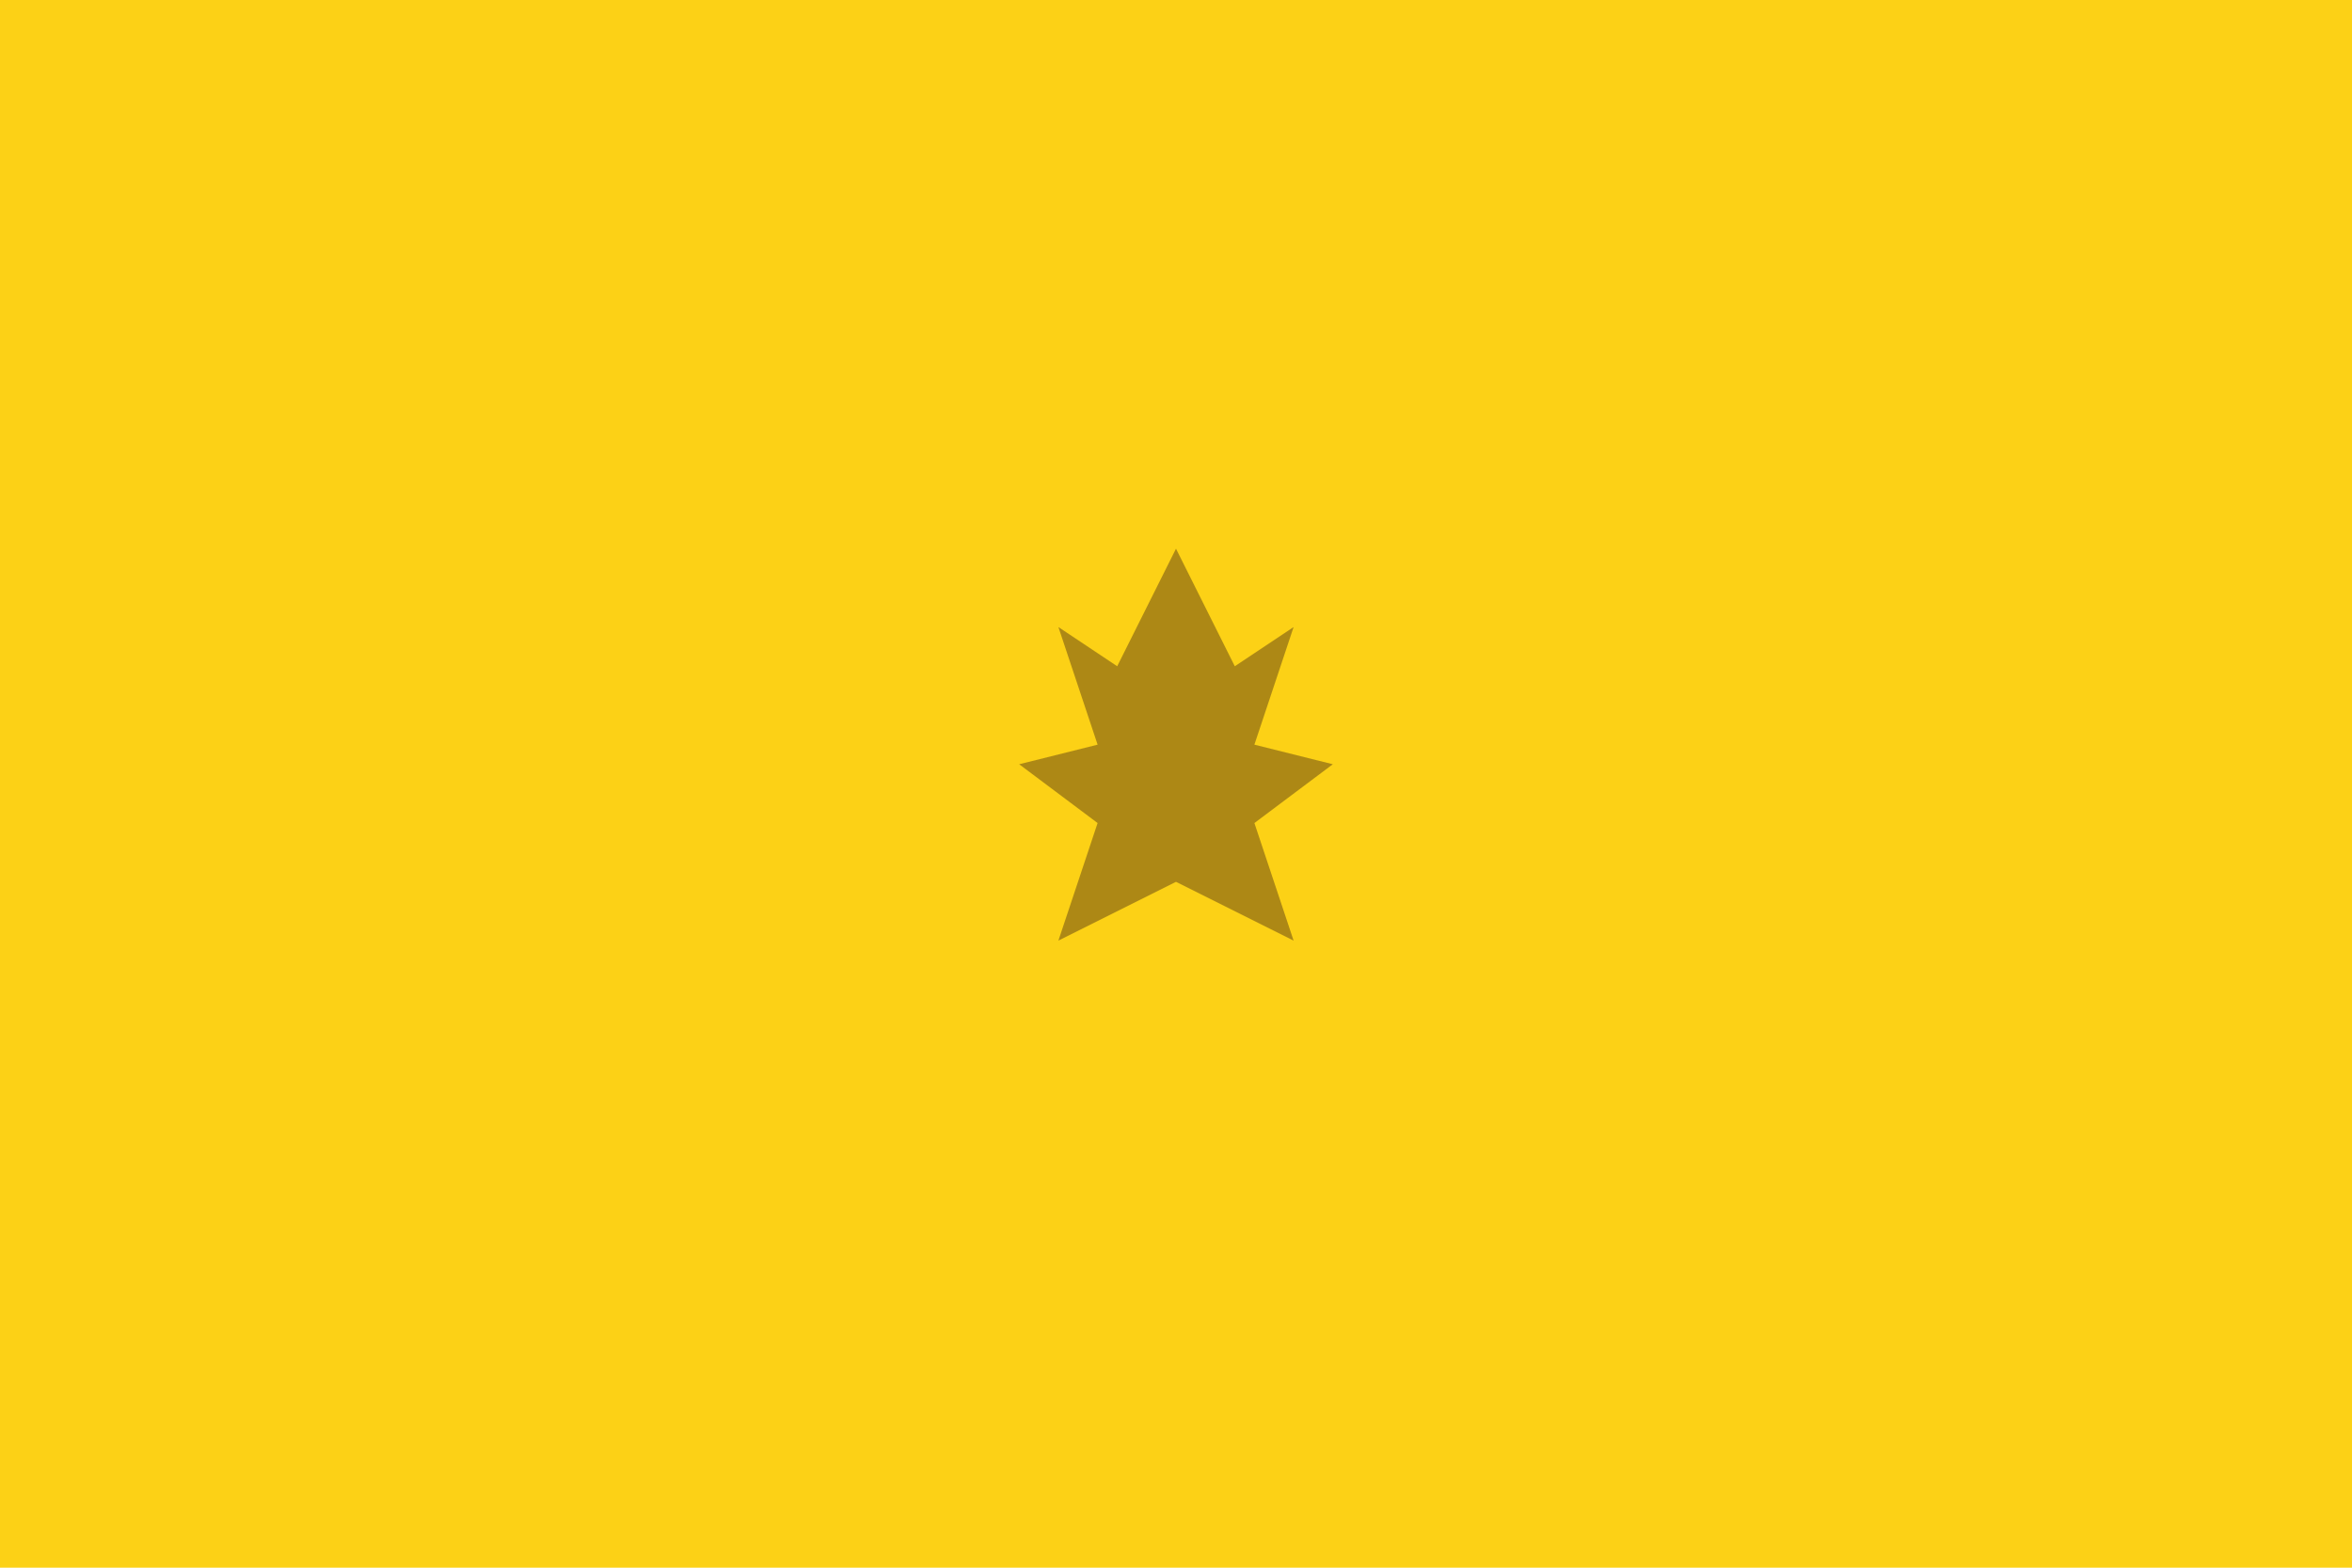
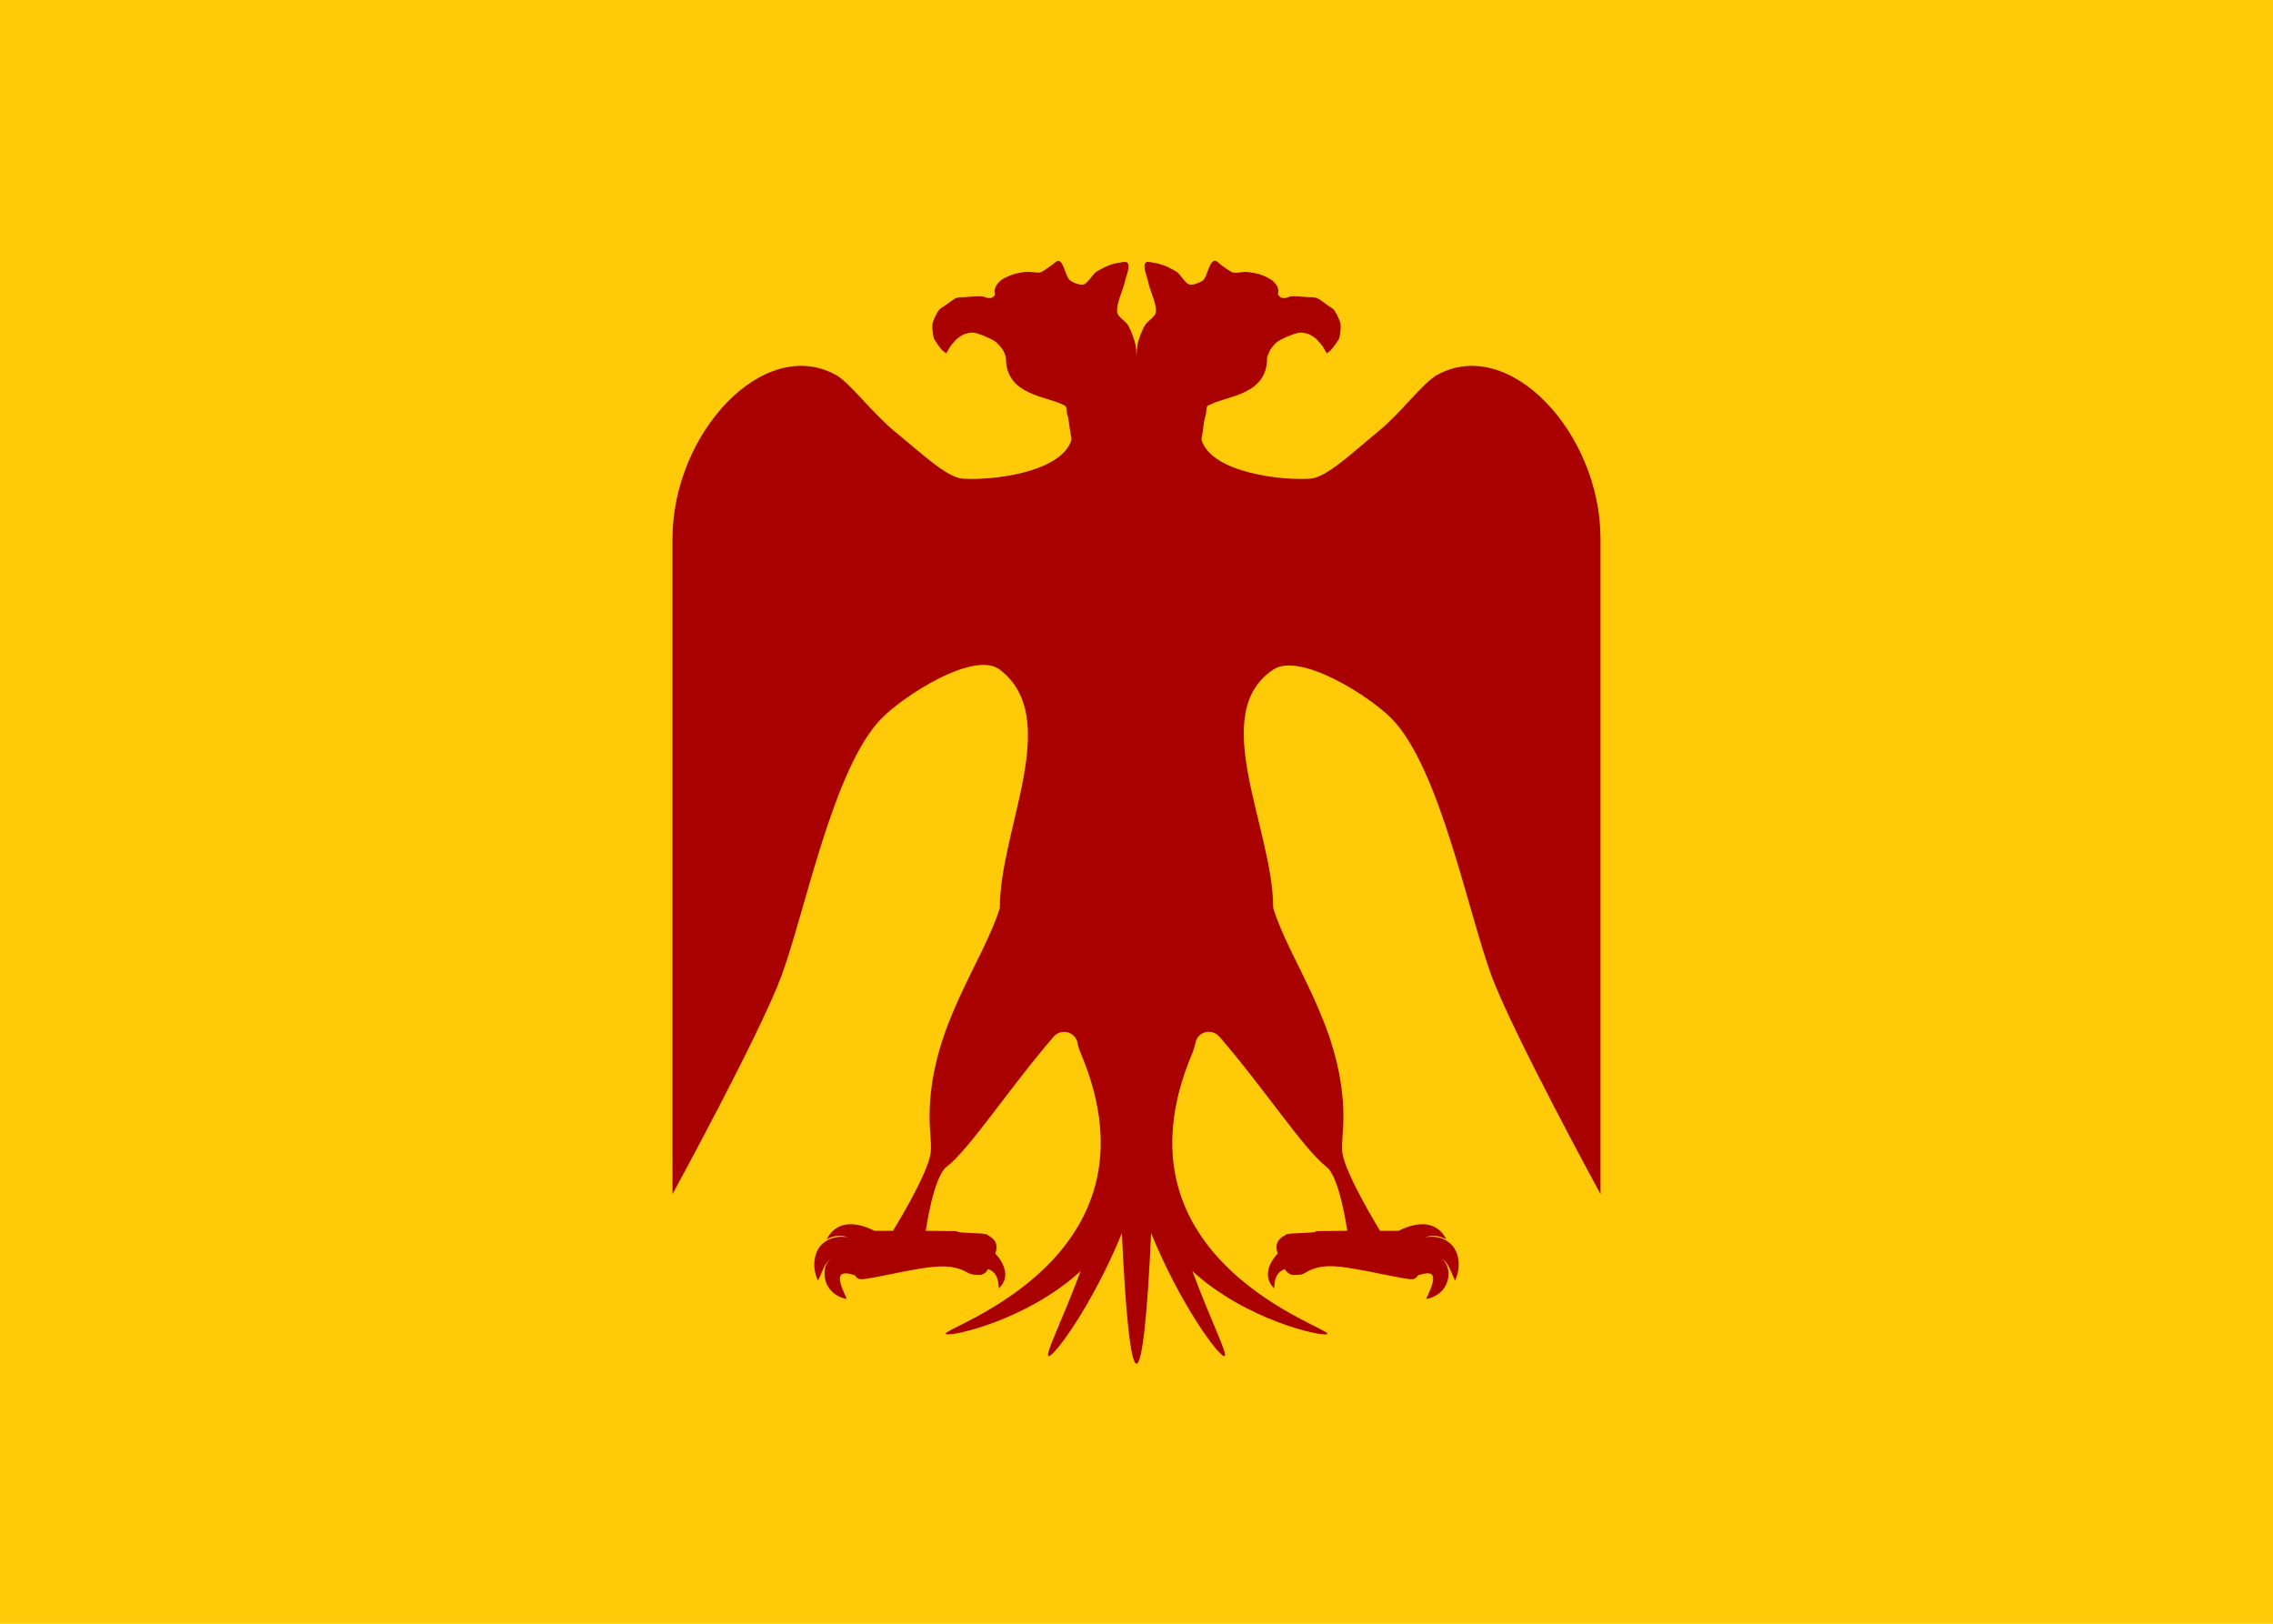
- <svg xmlns="http://www.w3.org/2000/svg" viewBox="0 0 1200 800">
-   <rect width="1200" height="800" fill="#fcd116" />
-   <g transform="translate(600,400)" fill="#8b6914">
-     <path d="M0-120 L30-60 60-80 40-20 80-10 40 20 60 80 0 50 -60 80 -40 20 -80-10 -40-20 -60-80 -30-60z" opacity="0.7" />
-   </g>
+ <svg xmlns="http://www.w3.org/2000/svg" version="1.1" id="Layer_1" x="0px" y="0px" viewBox="0 0 700 500" style="enable-background:new 0 0 700 500;" xml:space="preserve">
+   <style type="text/css">
+ 	.st0{fill:#FFCB08;}
+ 	.st1{fill:#A90000;}
+ </style>
+   <rect class="st0" width="700" height="500" />
+   <path class="st1" d="M442.5,115.5c-4.3,2.4-11.2,11.8-18.1,17.4c-8.2,6.7-15.8,14.1-20.9,14.5c-8.5,0.6-30-1.7-33.4-11.7  c-0.2-0.6,0.1-1.6,0.2-2.1c0.2-1.2,0.4-3.5,0.7-4.7c0.1-0.4,0.3-1.2,0.4-1.5c0.1-0.6,0.1-1.8,0.4-2.3c0.2-0.3,0.8-0.5,1.1-0.6  c5-2.6,17.3-2.9,17.3-14.1c0-0.7,0.7-2.1,1-2.7c0.4-0.7,1.5-1.9,2.1-2.4c0.9-0.7,2.9-1.6,4-2c0.8-0.3,2.4-0.9,3.2-0.9  c0.7,0,2.1,0.3,2.8,0.6c0.6,0.3,1.7,1,2.2,1.5s1.8,2.1,1.8,2.1l1.3,2.2l1.2-0.9c0,0,1-1.3,1.4-1.8c0.3-0.5,1-1.4,1.2-1.9  c0.2-0.6,0.4-1.8,0.4-2.4c0.1-0.6,0.1-1.8,0-2.3c-0.3-1.1-1.3-3.2-2-4.1c-0.4-0.5-1.6-1.1-2.1-1.5c-0.8-0.6-2.4-1.9-3.4-2.2  c-0.6-0.2-1.9-0.2-2.5-0.2c-1.4-0.1-4.1-0.4-5.4-0.2c-0.3,0-1,0.4-1.3,0.4c-0.3,0.1-1,0.1-1.4,0c-0.3-0.1-0.9-0.6-1.1-0.9  c-0.1-0.2,0.1-0.8,0.1-1.1c0-0.4-0.2-1.3-0.4-1.6c-0.3-0.6-1.2-1.5-1.7-1.9c-0.6-0.4-1.9-1.1-2.5-1.3c-0.5-0.2-1.6-0.6-2.2-0.7  c-0.8-0.2-2.4-0.4-3.2-0.5c-1,0-3,0.5-4,0.2s-2.6-1.6-3.5-2.2c-0.6-0.4-1.5-1.6-2.2-1.4c-1.7,0.4-2.2,4.9-3.5,6  c-0.9,0.7-3.1,1.6-4.2,1.3c-1.3-0.3-2.7-3-3.8-3.8c-0.9-0.6-2.8-1.6-3.8-2c-0.8-0.3-2.5-0.8-3.4-0.9c-0.6-0.1-2.1-0.5-2.5,0  c-1,1.1,0.5,4.4,0.8,5.9c0.4,2.4,2.9,7.2,2.3,9.6c-0.3,1.2-2.6,2.6-3.2,3.6c-0.9,1.4-2.2,4.7-2.4,6.3c-0.2,1-0.3,2.4-0.3,3.8  c0-1.5-0.1-2.8-0.3-3.8c-0.3-1.7-1.5-4.9-2.4-6.3c-0.6-1-2.9-2.4-3.2-3.6c-0.6-2.4,1.8-7.2,2.3-9.6c0.3-1.5,1.8-4.7,0.8-5.9  c-0.4-0.5-1.9-0.1-2.5,0c-0.9,0.1-2.6,0.5-3.4,0.9c-1,0.4-3,1.4-3.8,2c-1.1,0.8-2.5,3.4-3.8,3.8c-1.1,0.3-3.4-0.6-4.2-1.3  c-1.4-1.1-1.8-5.6-3.5-6c-0.6-0.1-1.6,1.1-2.2,1.4c-0.9,0.6-2.5,1.9-3.5,2.2c-1,0.2-3-0.3-4-0.2c-0.8,0-2.4,0.3-3.2,0.5  c-0.6,0.1-1.7,0.5-2.2,0.7c-0.7,0.3-2,0.9-2.5,1.3s-1.4,1.3-1.7,1.9c-0.2,0.4-0.4,1.2-0.4,1.6c0,0.3,0.2,0.8,0.1,1.1  c-0.1,0.3-0.7,0.8-1.1,0.9c-0.3,0.1-1,0.1-1.4,0c-0.3-0.1-1-0.4-1.3-0.4c-1.3-0.2-4.1,0.1-5.4,0.2c-0.6,0-1.9,0-2.5,0.2  c-1,0.3-2.5,1.6-3.4,2.2c-0.5,0.4-1.7,1-2.1,1.5c-0.7,0.9-1.7,3-2,4.1c-0.1,0.6-0.1,1.8,0,2.3c0.1,0.6,0.2,1.9,0.4,2.4  c0.2,0.5,0.9,1.4,1.2,1.9c0.3,0.5,1.4,1.8,1.4,1.8l1.2,0.9l1.3-2.2c0,0,1.3-1.6,1.8-2.1c0.5-0.4,1.6-1.2,2.2-1.5  c0.7-0.3,2.1-0.6,2.8-0.6c0.8,0,2.4,0.6,3.2,0.9c1,0.4,3.1,1.3,4,2c0.6,0.5,1.7,1.7,2.1,2.4c0.4,0.6,1,2,1,2.7  c0,11.2,12.4,11.6,17.3,14.1c0.3,0.1,0.9,0.4,1.1,0.6c0.3,0.5,0.3,1.7,0.4,2.3c0.1,0.4,0.4,1.2,0.4,1.5c0.2,1.2,0.5,3.5,0.7,4.7  c0.1,0.5,0.4,1.4,0.2,2.1c-3.5,10-24.9,12.3-33.4,11.7c-5-0.4-12.7-7.8-20.9-14.5c-6.9-5.6-13.8-15-18.1-17.4  c-22.3-12.4-50.4,17.9-50.4,50.4c0,50.4,0,201.8,0,201.8s27.1-49.6,33.6-67.3c7.3-19.9,15.9-63.9,30.7-79.1  c6.9-7.1,28.7-21.1,36.5-15.1c19.5,14.9,0,49,0,73.4l0,0c-5.1,16.6-20.8,35.9-21.6,62.3c-0.2,5.8,0.7,10.1,0.3,13.1  c-0.8,6.6-11.6,24-11.6,24h-5.7c-6.8-3.4-12.1-2.5-14.7,2.6c2.3-1.2,4.5-1.4,6.4-0.6c-3-0.5-5.6,0.2-7.6,1.9  c-2.6,2.2-3.6,7-1.5,11.4c1.3-2.4,2-5.7,4.2-6.7c-0.1,0.1-0.2,0.1-0.3,0.2c-1,0.6-1.7,2.1-1.8,3.3c-0.6,4.2,2.2,8.1,6.8,8.9  c-0.7-1.6-1.6-3.3-2-5.1c-0.5-2.3,0.3-3.1,2.6-2.7c0.6,0.1,1.2,0.3,1.9,0.5c0.9,1.5,1.8,1.4,5.1,0.8c5.1-0.9,10.1-2.1,15.2-2.9  c4.9-0.7,9.8-1.4,14.4,1.3c1,0.6,2.5,0.7,3.7,0.7c0.8,0,1.8-0.6,2.2-1.2c0.1-0.2,0.2-0.4,0.4-0.6c2.8,1,3.1,3.3,3.3,5.9  c3.1-2.7,2.4-7-1.1-10.7c1-2.6,0.1-4.5-2.4-5.7c0.1-0.2-0.5-0.3-1.4-0.4c-0.4-0.1-0.9-0.1-1.3-0.1c-2.9-0.2-7.1-0.2-6.7-0.7  l-9.6-0.1c0,0,2.3-16.5,6.4-19.7c7-5.3,19.5-24.5,33-40.1c2.3-2.6,6.6-1.5,7.3,1.8c0.2,1.2,0.6,2.3,1.1,3.5  c26.9,63.9-44.3,84.7-41.6,86.3c1.5,0.9,24.9-4.2,41.5-19.4c-5.7,15.3-11.1,25.8-9.9,26.2c1.6,0.4,13.7-16,22.6-37.9  c1.1,24.6,2.7,40.2,4.5,40.2s3.4-15.6,4.5-40.2c8.9,21.9,21,38.3,22.6,37.9c1.2-0.3-4.2-10.9-9.9-26.2c16.6,15.2,40,20.3,41.5,19.4  c2.7-1.6-68.5-22.3-41.6-86.3c0.5-1.1,0.8-2.3,1.1-3.5c0.7-3.4,5-4.4,7.3-1.8c13.5,15.5,26,34.7,33,40.1c4.1,3.1,6.4,19.7,6.4,19.7  l-9.6,0.1c0.3,0.5-3.8,0.5-6.7,0.7c-0.4,0-0.9,0-1.3,0.1c-0.9,0.1-1.5,0.2-1.4,0.4c-2.5,1.2-3.4,3.1-2.4,5.7  c-3.5,3.7-4.1,7.9-1.1,10.7c0.1-2.5,0.5-4.9,3.3-5.9c0.1,0.2,0.2,0.4,0.4,0.6c0.4,0.6,1.4,1.2,2.2,1.2c1.2,0,2.7,0,3.7-0.7  c4.6-2.8,9.5-2.1,14.4-1.3c5.1,0.8,10.1,2,15.2,2.9c3.3,0.6,4.2,0.7,5.1-0.8c0.6-0.2,1.2-0.4,1.9-0.5c2.3-0.4,3.1,0.3,2.6,2.7  c-0.4,1.8-1.3,3.5-2,5.1c4.7-0.8,7.4-4.7,6.8-8.9c-0.2-1.2-0.9-2.7-1.8-3.3c-0.1-0.1-0.2-0.1-0.3-0.2c2.2,0.9,2.9,4.2,4.2,6.7  c2.1-4.4,1.1-9.2-1.5-11.4c-2-1.8-4.6-2.4-7.6-1.9c1.9-0.8,4-0.6,6.4,0.6c-2.6-5.1-7.9-6-14.7-2.6H425c0,0-10.7-17.4-11.6-24  c-0.4-3,0.5-7.4,0.3-13.1c-0.9-26.4-16.5-45.7-21.6-62.3l0,0c0-24.5-20.4-59.8,0-73.4c8.2-5.5,29.6,8.1,36.5,15.1  c14.8,15.2,23.4,59.2,30.7,79.1c6.5,17.6,33.6,67.3,33.6,67.3s0-151.3,0-201.8C492.9,133.4,464.8,103.1,442.5,115.5z M294.2,382.1  c0,0-0.1,0-0.1,0.1C294.1,382.2,294.1,382.1,294.2,382.1z M405.8,382.1c0.1,0,0.2,0,0.1,0.1L405.8,382.1z" />
</svg>
